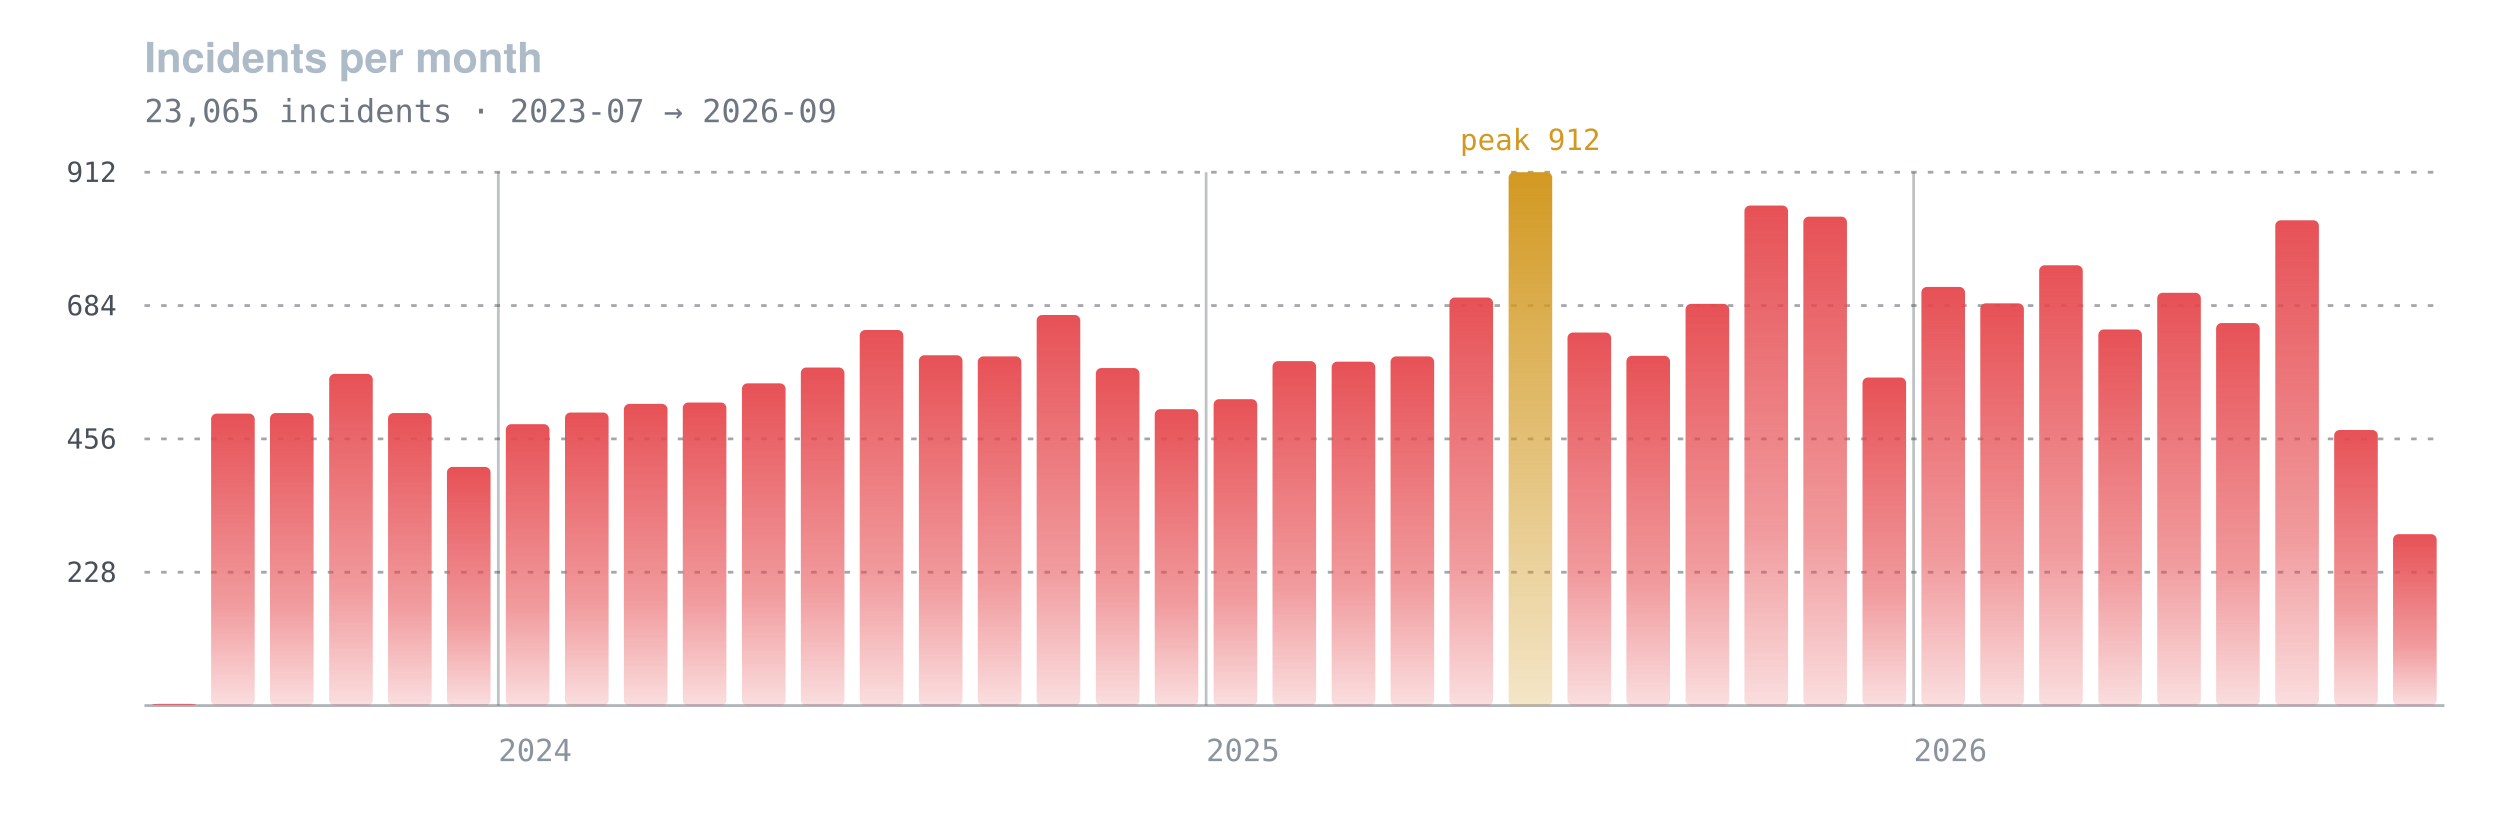
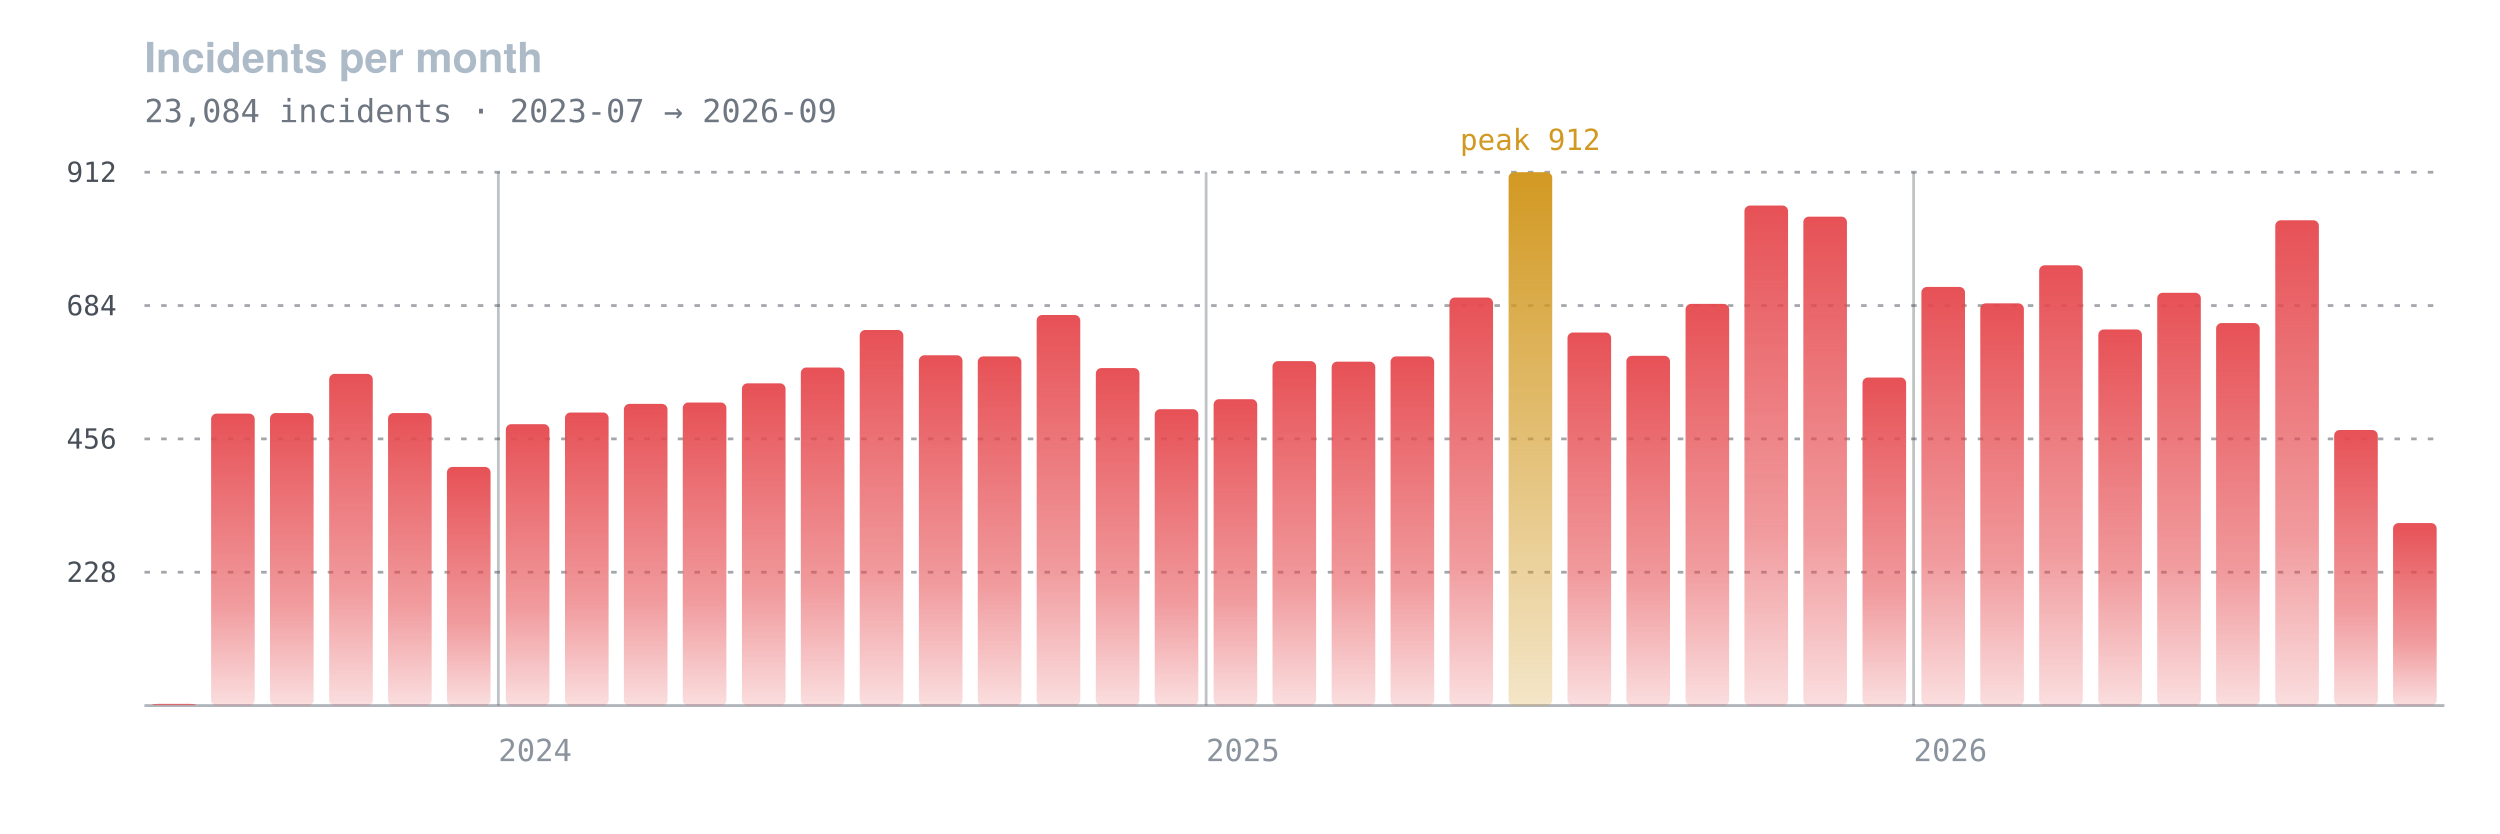
<svg xmlns="http://www.w3.org/2000/svg" viewBox="0 0 900 300" width="900" height="300" role="img">
  <defs>
    <linearGradient id="bg" x1="0" y1="0" x2="0" y2="1">
      <stop offset="0%" stop-color="#e5484d" stop-opacity="0.95" />
      <stop offset="65%" stop-color="#e5484d" stop-opacity="0.55" />
      <stop offset="100%" stop-color="#e5484d" stop-opacity="0.18" />
    </linearGradient>
    <linearGradient id="pk" x1="0" y1="0" x2="0" y2="1">
      <stop offset="0%" stop-color="#d29922" stop-opacity="1" />
      <stop offset="100%" stop-color="#d29922" stop-opacity="0.25" />
    </linearGradient>
  </defs>
  <text x="52" y="26" fill="#adbac7" font-size="15" font-family="-apple-system,BlinkMacSystemFont,Segoe UI,Helvetica,Arial,sans-serif" font-weight="600">Incidents per month</text>
-   <text x="52" y="44" fill="#6e7681" font-size="11.5" font-family="ui-monospace,SFMono-Regular,Menlo,Consolas,monospace">23,065 incidents · 2023-07 → 2026-09</text>
+   <text x="52" y="44" fill="#6e7681" font-size="11.5" font-family="ui-monospace,SFMono-Regular,Menlo,Consolas,monospace">23,084 incidents · 2023-07 → 2026-09</text>
  <line x1="52" y1="206.0" x2="880" y2="206.0" stroke="#484f58" stroke-width="1" stroke-dasharray="2 4" opacity="0.5" />
  <text x="42" y="209.5" fill="#484f58" font-size="10" font-family="ui-monospace,SFMono-Regular,Menlo,Consolas,monospace" text-anchor="end">228</text>
  <line x1="52" y1="158.0" x2="880" y2="158.0" stroke="#484f58" stroke-width="1" stroke-dasharray="2 4" opacity="0.5" />
  <text x="42" y="161.5" fill="#484f58" font-size="10" font-family="ui-monospace,SFMono-Regular,Menlo,Consolas,monospace" text-anchor="end">456</text>
  <line x1="52" y1="110.0" x2="880" y2="110.0" stroke="#484f58" stroke-width="1" stroke-dasharray="2 4" opacity="0.5" />
  <text x="42" y="113.5" fill="#484f58" font-size="10" font-family="ui-monospace,SFMono-Regular,Menlo,Consolas,monospace" text-anchor="end">684</text>
  <line x1="52" y1="62.0" x2="880" y2="62.0" stroke="#484f58" stroke-width="1" stroke-dasharray="2 4" opacity="0.5" />
  <text x="42" y="65.5" fill="#484f58" font-size="10" font-family="ui-monospace,SFMono-Regular,Menlo,Consolas,monospace" text-anchor="end">912</text>
  <line x1="52" y1="254" x2="880" y2="254" stroke="#6e7681" stroke-width="1" opacity="0.55" />
  <rect x="54.8" y="253.4" width="15.7" height="0.6" rx="2" fill="url(#bg)" />
  <rect x="76.0" y="148.9" width="15.7" height="105.1" rx="2" fill="url(#bg)" />
  <rect x="97.2" y="148.7" width="15.7" height="105.3" rx="2" fill="url(#bg)" />
  <rect x="118.5" y="134.6" width="15.7" height="119.4" rx="2" fill="url(#bg)" />
  <rect x="139.7" y="148.7" width="15.7" height="105.3" rx="2" fill="url(#bg)" />
  <rect x="160.9" y="168.1" width="15.7" height="85.9" rx="2" fill="url(#bg)" />
  <rect x="182.1" y="152.7" width="15.7" height="101.3" rx="2" fill="url(#bg)" />
  <line x1="179.4" y1="62" x2="179.4" y2="254" stroke="#484f58" stroke-width="1" opacity="0.35" />
  <text x="179.4" y="274" fill="#8b949e" font-size="11" font-family="ui-monospace,SFMono-Regular,Menlo,Consolas,monospace">2024</text>
  <rect x="203.4" y="148.5" width="15.7" height="105.5" rx="2" fill="url(#bg)" />
  <rect x="224.6" y="145.4" width="15.7" height="108.6" rx="2" fill="url(#bg)" />
  <rect x="245.8" y="144.9" width="15.7" height="109.1" rx="2" fill="url(#bg)" />
  <rect x="267.1" y="138.0" width="15.7" height="116.0" rx="2" fill="url(#bg)" />
  <rect x="288.3" y="132.3" width="15.7" height="121.7" rx="2" fill="url(#bg)" />
  <rect x="309.5" y="118.8" width="15.7" height="135.2" rx="2" fill="url(#bg)" />
  <rect x="330.8" y="127.9" width="15.7" height="126.1" rx="2" fill="url(#bg)" />
  <rect x="352.0" y="128.3" width="15.7" height="125.7" rx="2" fill="url(#bg)" />
  <rect x="373.2" y="113.4" width="15.7" height="140.6" rx="2" fill="url(#bg)" />
  <rect x="394.5" y="132.5" width="15.7" height="121.5" rx="2" fill="url(#bg)" />
  <rect x="415.7" y="147.3" width="15.7" height="106.7" rx="2" fill="url(#bg)" />
  <rect x="436.9" y="143.7" width="15.7" height="110.3" rx="2" fill="url(#bg)" />
  <line x1="434.2" y1="62" x2="434.2" y2="254" stroke="#484f58" stroke-width="1" opacity="0.35" />
  <text x="434.2" y="274" fill="#8b949e" font-size="11" font-family="ui-monospace,SFMono-Regular,Menlo,Consolas,monospace">2025</text>
  <rect x="458.1" y="130.0" width="15.7" height="124.0" rx="2" fill="url(#bg)" />
  <rect x="479.4" y="130.2" width="15.7" height="123.8" rx="2" fill="url(#bg)" />
  <rect x="500.6" y="128.3" width="15.7" height="125.7" rx="2" fill="url(#bg)" />
  <rect x="521.8" y="107.1" width="15.7" height="146.9" rx="2" fill="url(#bg)" />
  <rect x="543.1" y="62.0" width="15.7" height="192.0" rx="2" fill="url(#pk)" />
  <rect x="564.3" y="119.7" width="15.7" height="134.3" rx="2" fill="url(#bg)" />
  <rect x="585.5" y="128.1" width="15.7" height="125.9" rx="2" fill="url(#bg)" />
  <rect x="606.8" y="109.4" width="15.7" height="144.6" rx="2" fill="url(#bg)" />
  <rect x="628.0" y="74.0" width="15.7" height="180.0" rx="2" fill="url(#bg)" />
  <rect x="649.2" y="78.0" width="15.7" height="176.0" rx="2" fill="url(#bg)" />
  <rect x="670.5" y="135.9" width="15.7" height="118.1" rx="2" fill="url(#bg)" />
  <rect x="691.7" y="103.3" width="15.7" height="150.7" rx="2" fill="url(#bg)" />
  <line x1="688.9" y1="62" x2="688.9" y2="254" stroke="#484f58" stroke-width="1" opacity="0.35" />
  <text x="688.9" y="274" fill="#8b949e" font-size="11" font-family="ui-monospace,SFMono-Regular,Menlo,Consolas,monospace">2026</text>
  <rect x="712.9" y="109.2" width="15.7" height="144.8" rx="2" fill="url(#bg)" />
  <rect x="734.1" y="95.5" width="15.7" height="158.5" rx="2" fill="url(#bg)" />
  <rect x="755.4" y="118.6" width="15.7" height="135.4" rx="2" fill="url(#bg)" />
  <rect x="776.6" y="105.4" width="15.7" height="148.6" rx="2" fill="url(#bg)" />
  <rect x="797.8" y="116.3" width="15.7" height="137.7" rx="2" fill="url(#bg)" />
  <rect x="819.1" y="79.3" width="15.7" height="174.7" rx="2" fill="url(#bg)" />
  <rect x="840.3" y="154.8" width="15.7" height="99.2" rx="2" fill="url(#bg)" />
-   <rect x="861.5" y="192.3" width="15.7" height="61.7" rx="2" fill="url(#bg)" />
+   <rect x="861.5" y="188.3" width="15.7" height="65.7" rx="2" fill="url(#bg)" />
  <text x="550.9" y="54.0" fill="#d29922" font-size="10.5" font-family="ui-monospace,SFMono-Regular,Menlo,Consolas,monospace" text-anchor="middle">peak 912</text>
</svg>
